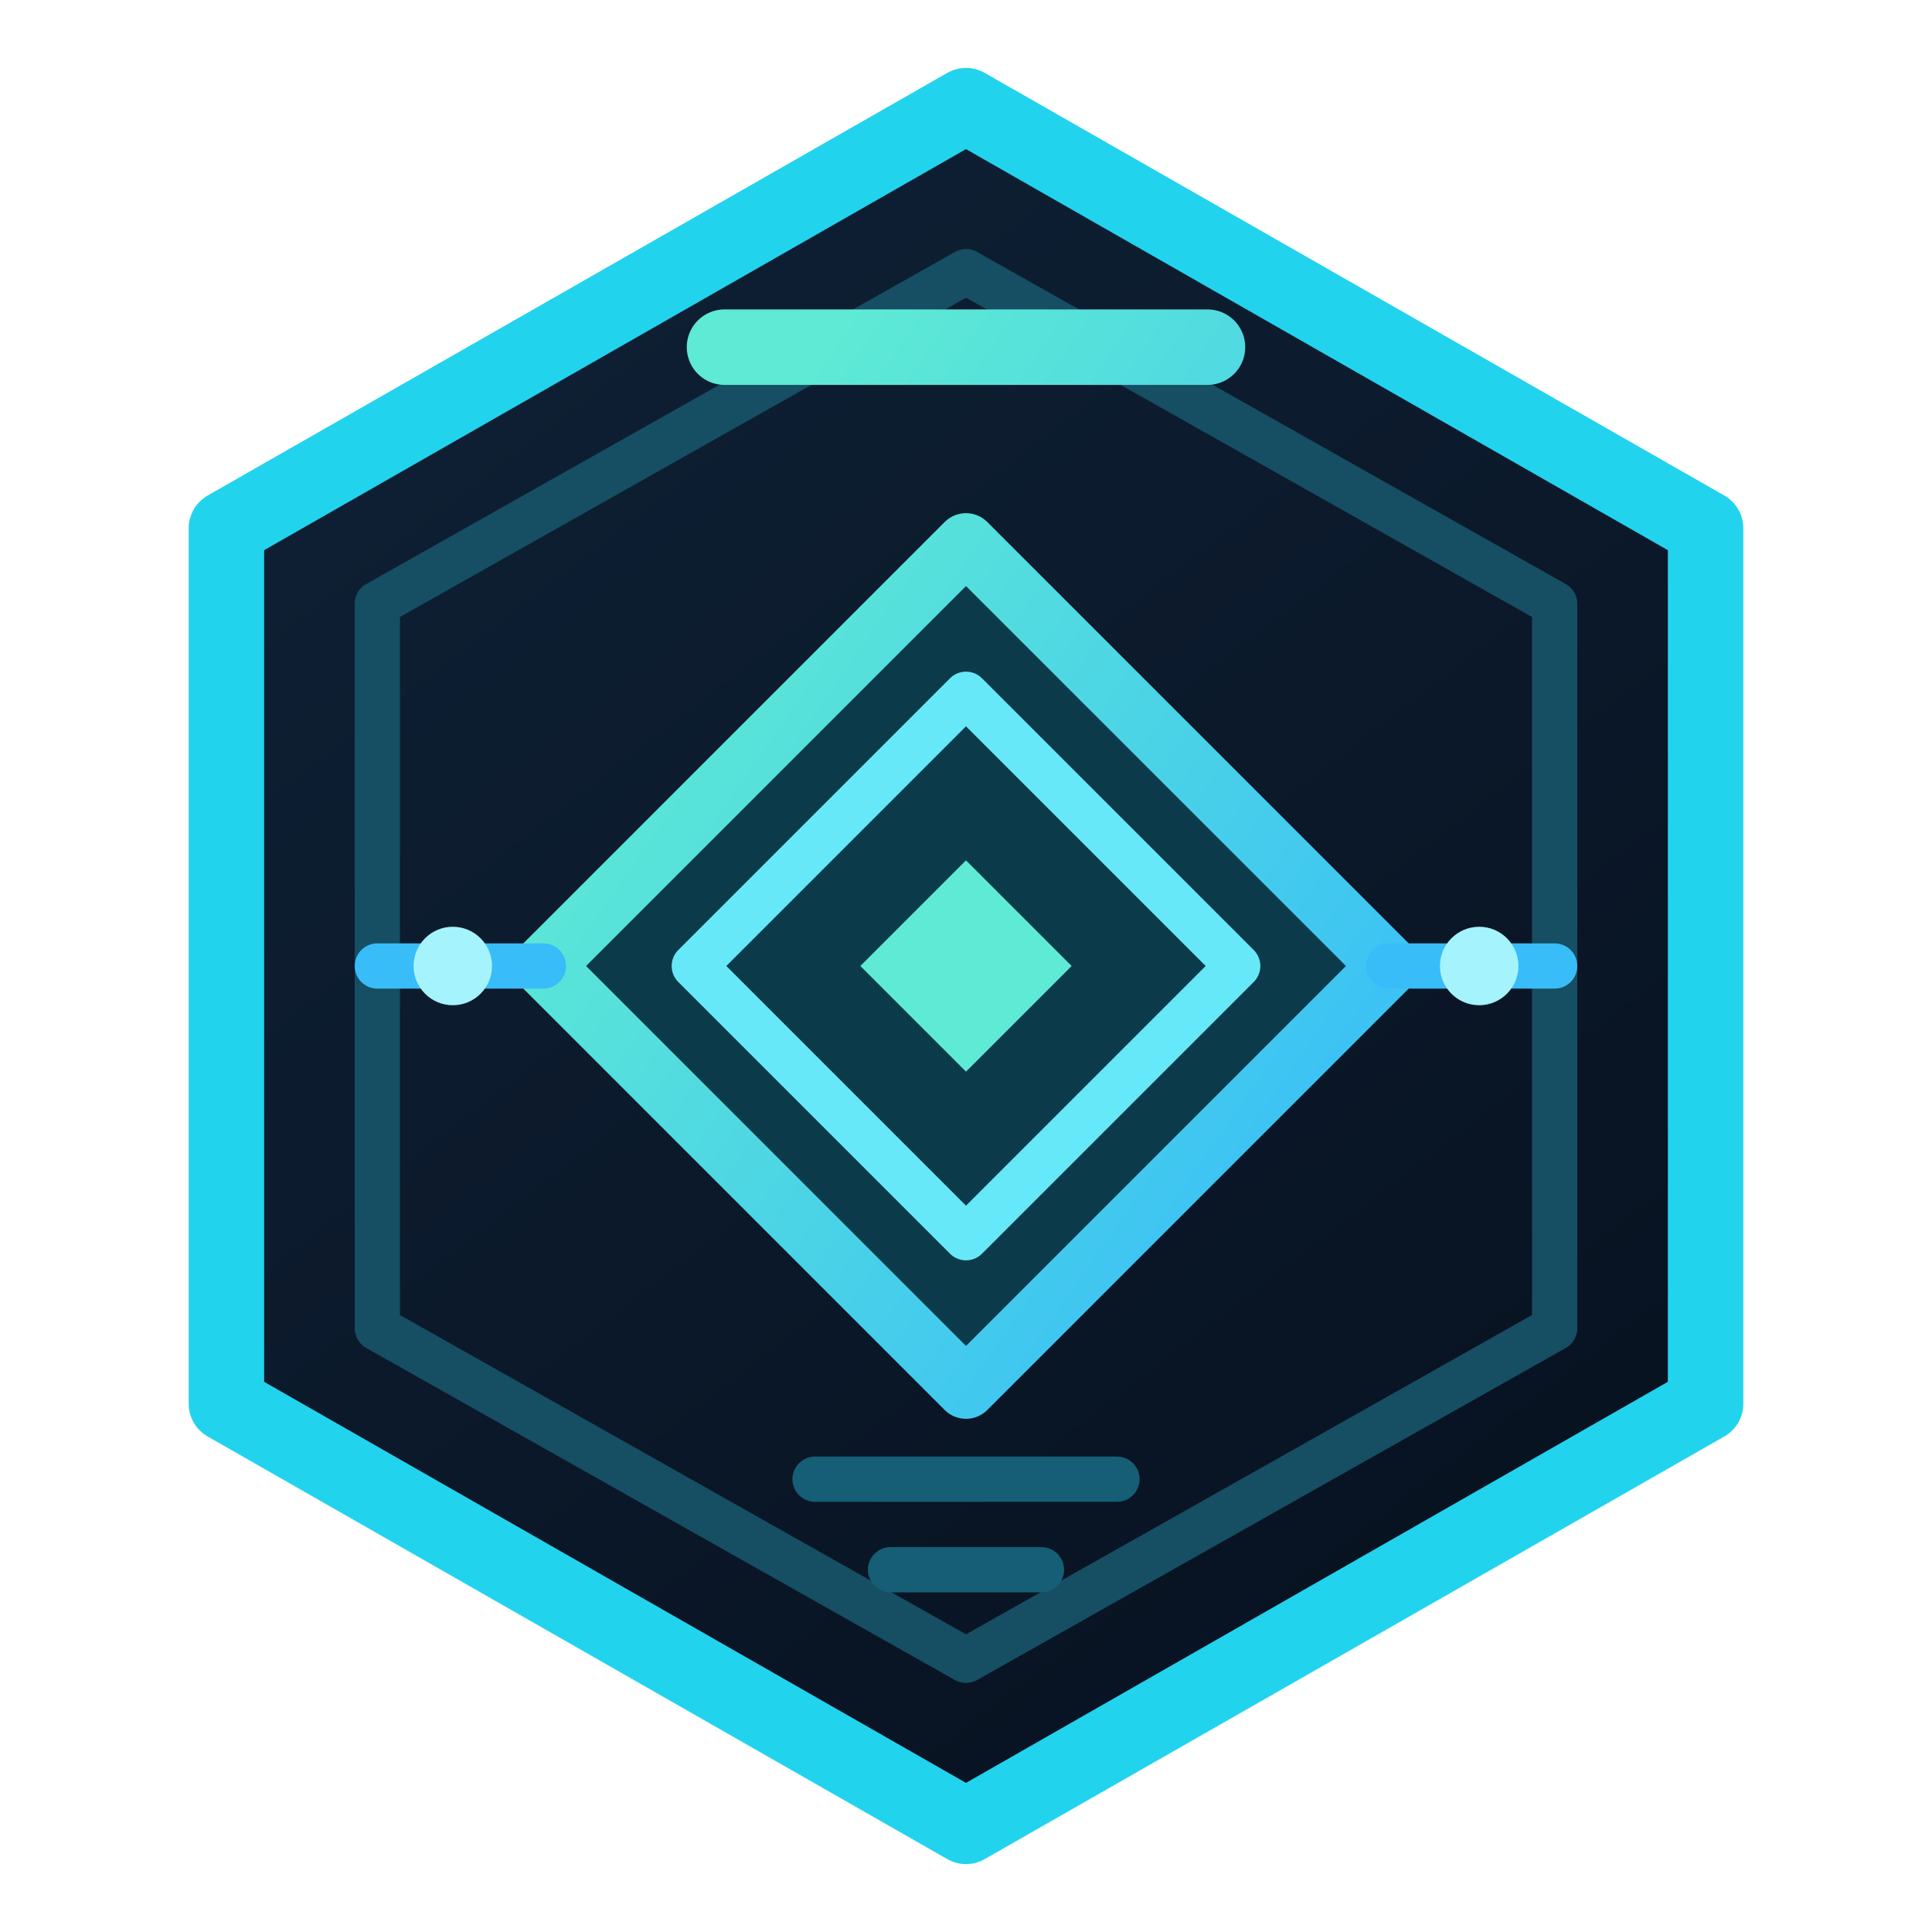
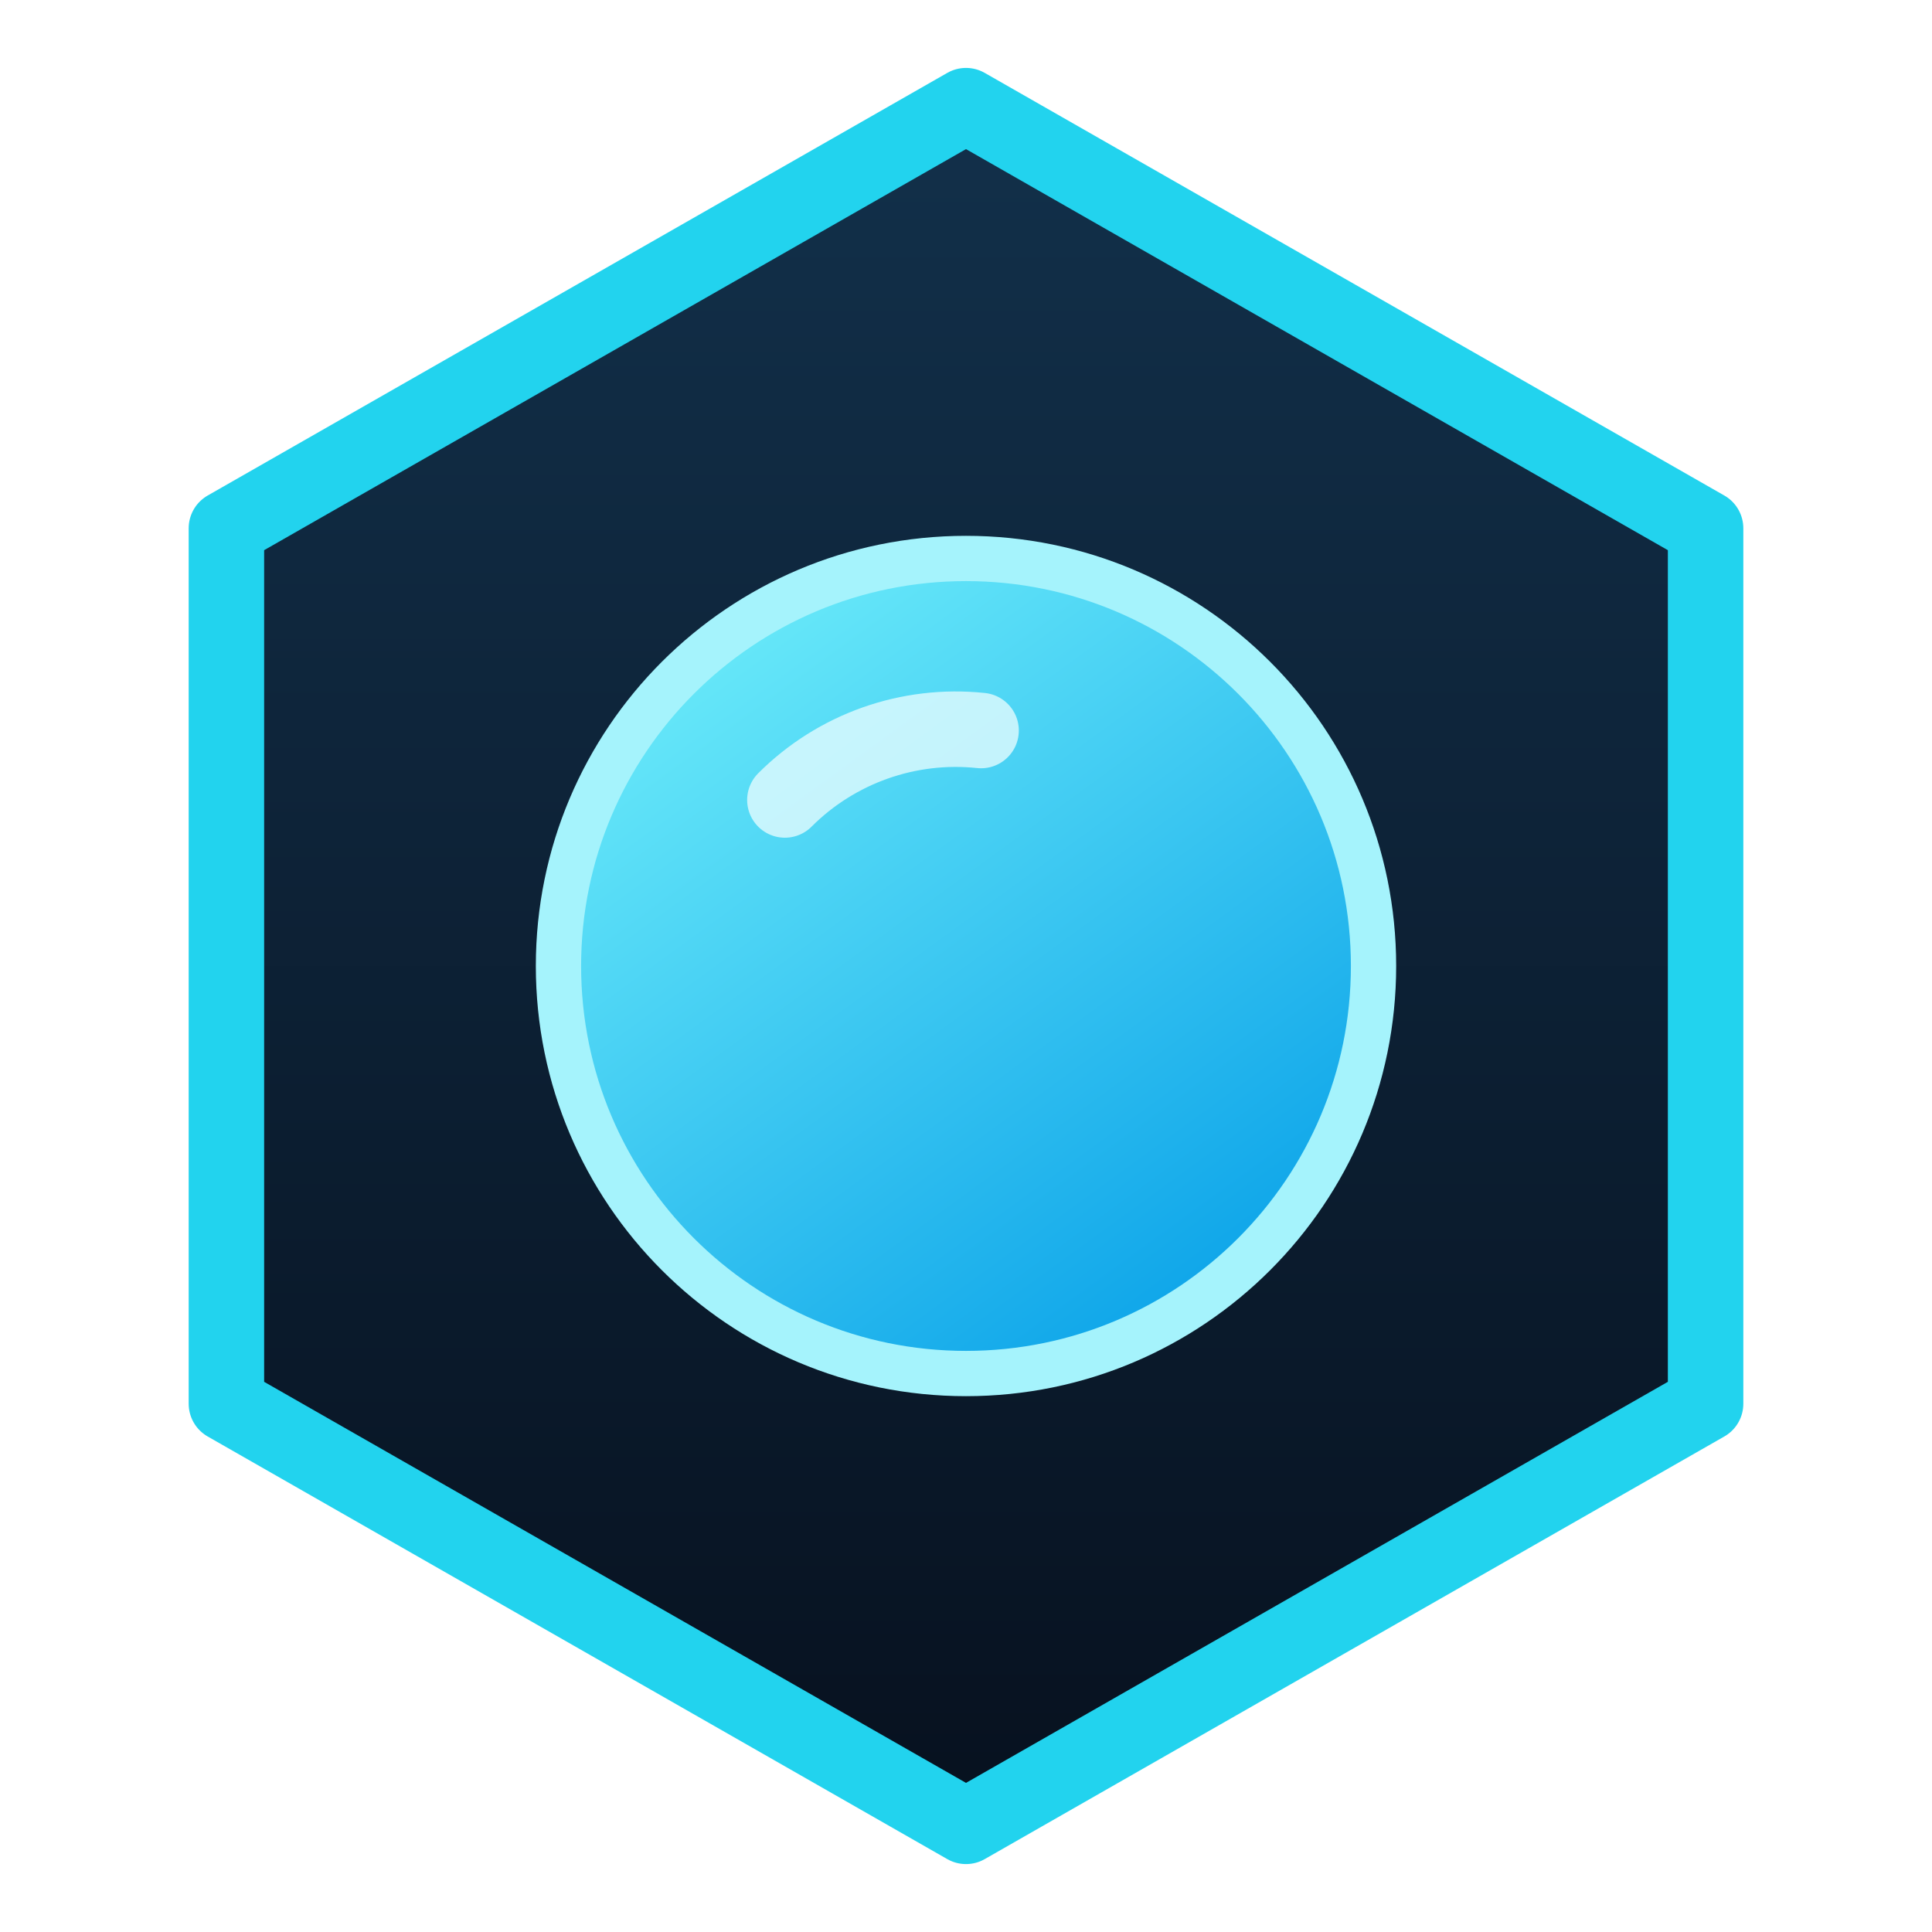
- <svg xmlns="http://www.w3.org/2000/svg" viewBox="0 0 64 64" role="img" aria-label="Квакс">
+ <svg xmlns="http://www.w3.org/2000/svg" viewBox="0 0 64 64" role="img" aria-label="Кваксы">
  <defs>
-     <linearGradient id="quax-bg" x1="12" y1="6" x2="52" y2="58" gradientUnits="userSpaceOnUse">
-       <stop offset="0" stop-color="#0f2136" />
+     <linearGradient id="quax-bg" x1="32" y1="4" x2="32" y2="60" gradientUnits="userSpaceOnUse">
+       <stop stop-color="#12304a" />
      <stop offset="1" stop-color="#07111f" />
    </linearGradient>
-     <linearGradient id="quax-accent" x1="20" y1="22" x2="46" y2="40" gradientUnits="userSpaceOnUse">
-       <stop offset="0" stop-color="#5eead4" />
-       <stop offset="1" stop-color="#38bdf8" />
+     <linearGradient id="quax-core" x1="24" y1="21" x2="40" y2="43" gradientUnits="userSpaceOnUse">
+       <stop stop-color="#67e8f9" />
+       <stop offset="1" stop-color="#0ea5e9" />
    </linearGradient>
  </defs>
  <path d="M32 3.5 56.5 17.5v29L32 60.5 7.5 46.5v-29Z" fill="url(#quax-bg)" stroke="#22d3ee" stroke-width="2.5" stroke-linejoin="round" />
-   <path d="M32 9 51.5 20v24L32 55 12.5 44V20Z" fill="none" stroke="#164e63" stroke-width="1.5" stroke-linejoin="round" />
-   <path d="M24 11.5h16" stroke="url(#quax-accent)" stroke-width="2.5" stroke-linecap="round" />
-   <path d="M32 18 46 32 32 46 18 32Z" fill="#0b3b4a" stroke="url(#quax-accent)" stroke-width="2" stroke-linejoin="round" />
-   <path d="M32 23 41 32 32 41 23 32Z" fill="none" stroke="#67e8f9" stroke-width="1.5" stroke-linejoin="round" />
-   <path d="M32 28.5 35.5 32 32 35.5 28.5 32Z" fill="#5eead4" />
-   <path d="M18 32H12.5M46 32h5.5" stroke="#38bdf8" stroke-width="1.5" stroke-linecap="round" />
-   <circle cx="15" cy="32" r="1.3" fill="#a5f3fc" />
-   <circle cx="49" cy="32" r="1.3" fill="#a5f3fc" />
-   <path d="M27 49h10M29.5 52h5" stroke="#155e75" stroke-width="1.5" stroke-linecap="round" />
+   <circle cx="32" cy="32" r="13.5" fill="url(#quax-core)" stroke="#a5f3fc" stroke-width="1.5" />
+   <path d="M26 26.5a8 8 0 0 1 6.5-2.3" fill="none" stroke="#ecfeff" stroke-width="2.5" stroke-linecap="round" opacity=".75" />
</svg>
